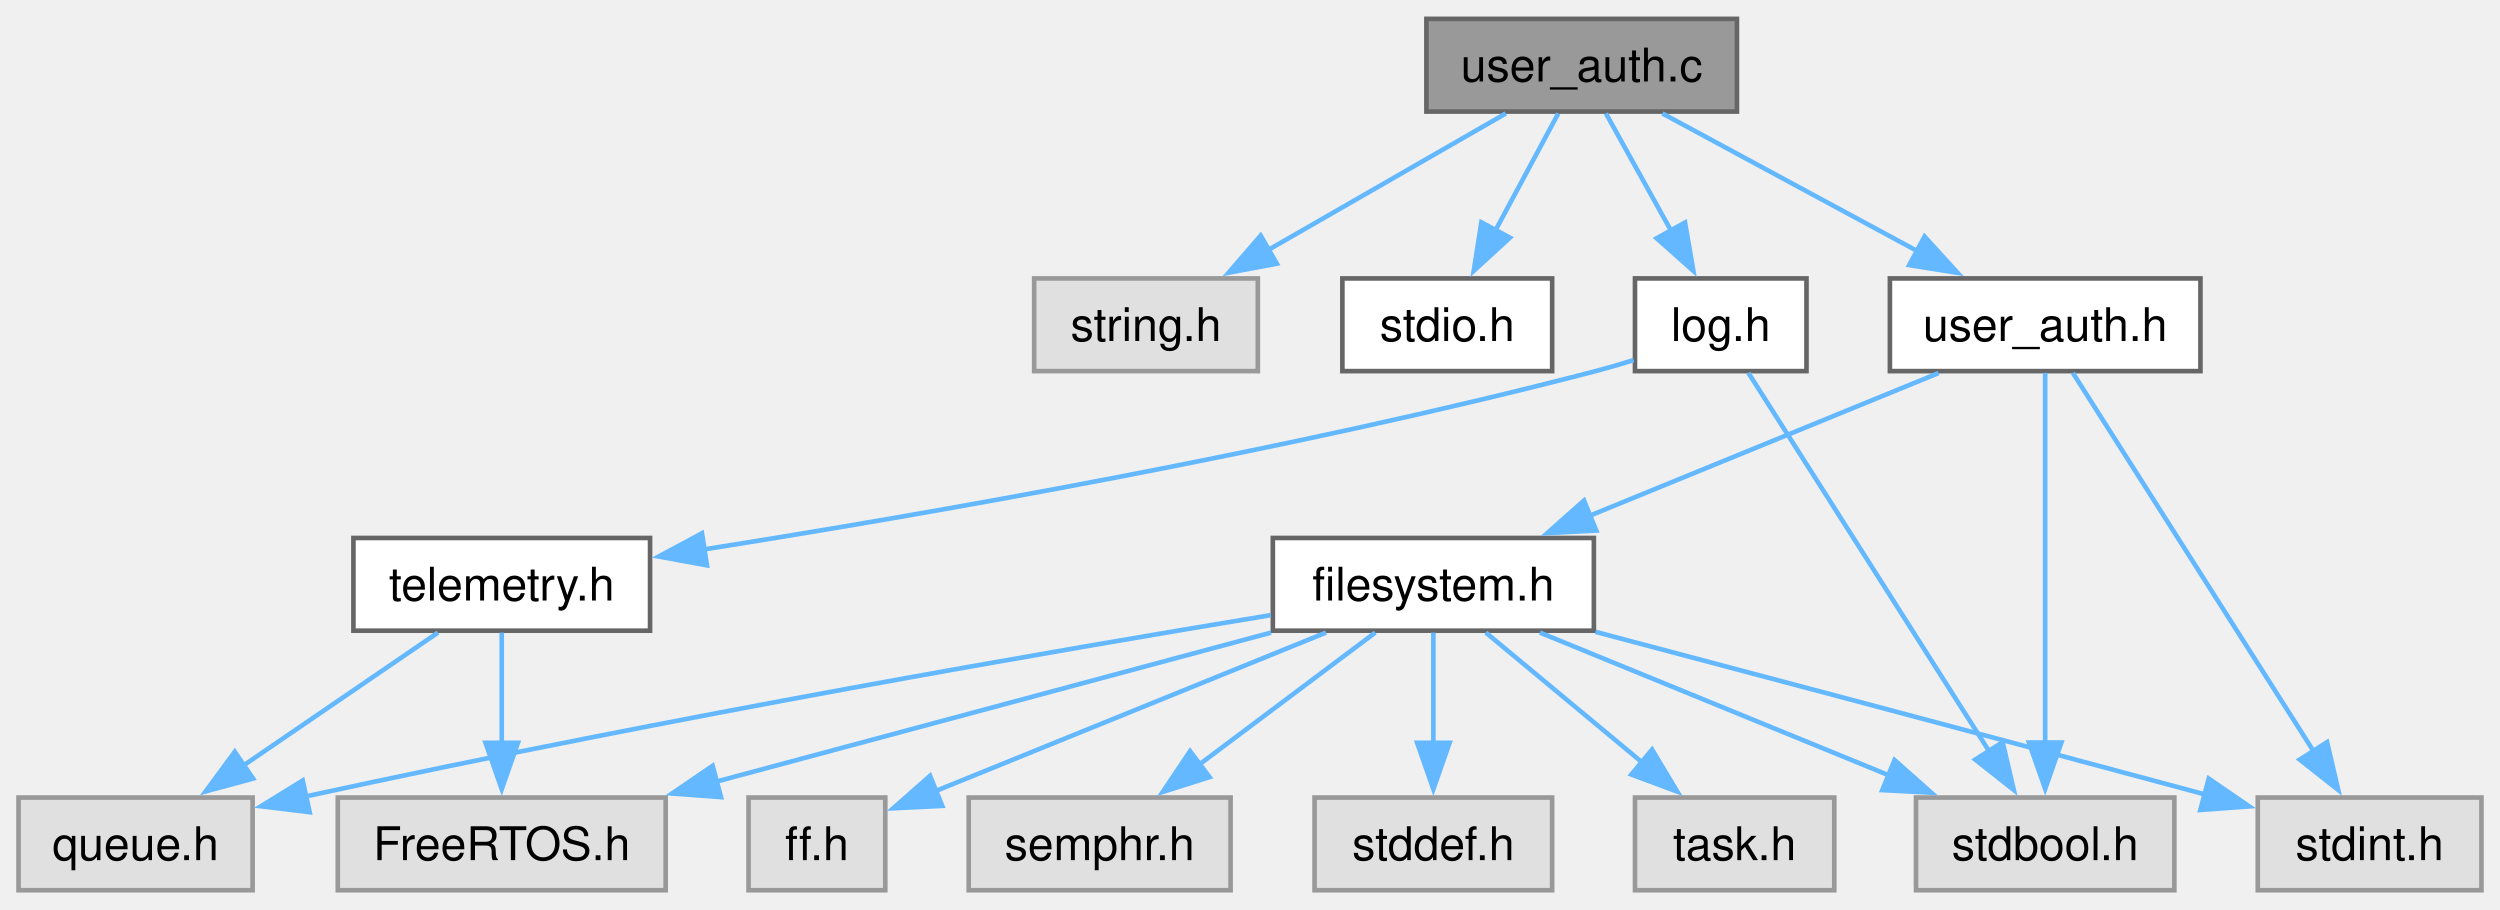
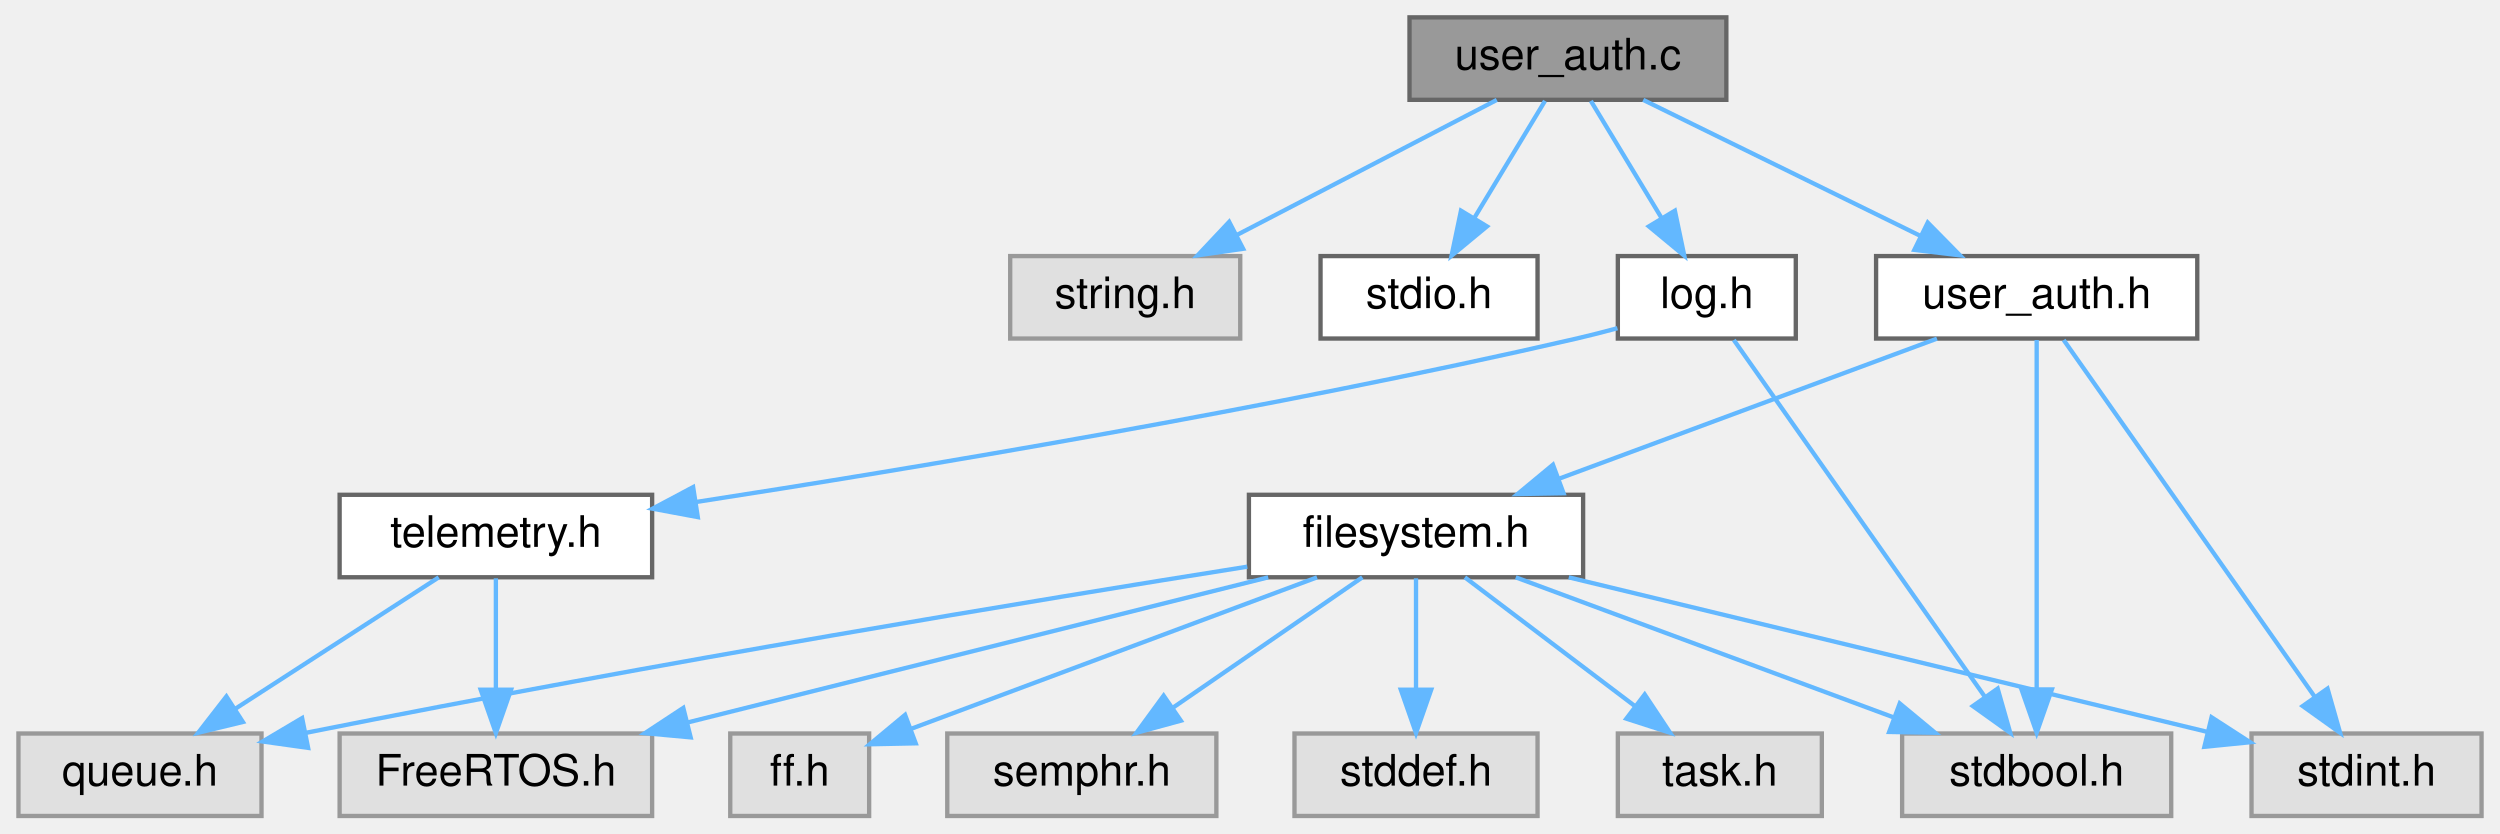
- <svg xmlns="http://www.w3.org/2000/svg" xmlns:xlink="http://www.w3.org/1999/xlink" width="539pt" height="196pt" viewBox="0.00 0.00 539.38 196.00">
-   <g id="graph0" class="graph" transform="scale(1 1) rotate(0) translate(4 192)">
+ <svg xmlns="http://www.w3.org/2000/svg" xmlns:xlink="http://www.w3.org/1999/xlink" width="576pt" height="192pt" viewBox="0.00 0.00 575.50 192.00">
+   <g id="graph0" class="graph" transform="scale(1 1) rotate(0) translate(4 188)">
    <g id="Node000001" class="node">
      <g id="a_Node000001">
        <a xlink:title=" ">
-           <polygon fill="#999999" stroke="#666666" points="370.75,-188 303.75,-188 303.75,-168 370.75,-168 370.75,-188" />
-           <text text-anchor="middle" x="337.25" y="-174.5" font-family="Helvetica,sans-Serif" font-size="10.00">user_auth.c</text>
+           <polygon fill="#999999" stroke="#666666" points="393.5,-184 320.5,-184 320.5,-165 393.5,-165 393.5,-184" />
+           <text text-anchor="middle" x="357" y="-172" font-family="Helvetica,sans-Serif" font-size="10.00">user_auth.c</text>
        </a>
      </g>
    </g>
    <g id="Node000002" class="node">
      <g id="a_Node000002">
        <a xlink:title=" ">
-           <polygon fill="#e0e0e0" stroke="#999999" points="267.38,-132 219.12,-132 219.12,-112 267.38,-112 267.38,-132" />
-           <text text-anchor="middle" x="243.25" y="-118.5" font-family="Helvetica,sans-Serif" font-size="10.00">string.h</text>
+           <polygon fill="#e0e0e0" stroke="#999999" points="281.5,-129 228.5,-129 228.5,-110 281.5,-110 281.5,-129" />
+           <text text-anchor="middle" x="255" y="-117" font-family="Helvetica,sans-Serif" font-size="10.00">string.h</text>
        </a>
      </g>
    </g>
    <g id="edge1_Node000001_Node000002" class="edge">
      <g id="a_edge1_Node000001_Node000002">
        <a xlink:title=" ">
-           <path fill="none" stroke="#63b8ff" d="M320.88,-167.59C306.68,-159.44 285.87,-147.48 269.37,-138" />
-           <polygon fill="#63b8ff" stroke="#63b8ff" points="271.48,-135.18 261.06,-133.23 267.99,-141.25 271.48,-135.18" />
+           <path fill="none" stroke="#63b8ff" d="M340.61,-164.98C324.43,-156.57 299.43,-143.59 280.62,-133.81" />
+           <polygon fill="#63b8ff" stroke="#63b8ff" points="282.17,-130.68 271.69,-129.17 278.95,-136.89 282.17,-130.68" />
        </a>
      </g>
    </g>
    <g id="Node000003" class="node">
      <g id="a_Node000003">
        <a xlink:href="stdio_8h.html" target="_top" xlink:title=" ">
-           <polygon fill="white" stroke="#666666" points="330.88,-132 285.62,-132 285.62,-112 330.88,-112 330.88,-132" />
-           <text text-anchor="middle" x="308.25" y="-118.5" font-family="Helvetica,sans-Serif" font-size="10.00">stdio.h</text>
+           <polygon fill="white" stroke="#666666" points="350,-129 300,-129 300,-110 350,-110 350,-129" />
+           <text text-anchor="middle" x="325" y="-117" font-family="Helvetica,sans-Serif" font-size="10.00">stdio.h</text>
        </a>
      </g>
    </g>
    <g id="edge2_Node000001_Node000003" class="edge">
      <g id="a_edge2_Node000001_Node000003">
        <a xlink:title=" ">
-           <path fill="none" stroke="#63b8ff" d="M332.2,-167.59C328.46,-160.63 323.23,-150.89 318.61,-142.29" />
-           <polygon fill="#63b8ff" stroke="#63b8ff" points="321.77,-140.79 313.96,-133.63 315.61,-144.1 321.77,-140.79" />
+           <path fill="none" stroke="#63b8ff" d="M351.72,-164.75C347.29,-157.42 340.84,-146.73 335.38,-137.7" />
+           <polygon fill="#63b8ff" stroke="#63b8ff" points="338.35,-135.84 330.19,-129.09 332.36,-139.46 338.35,-135.84" />
        </a>
      </g>
    </g>
    <g id="Node000004" class="node">
      <g id="a_Node000004">
        <a xlink:href="log_8h.html" target="_top" xlink:title=" ">
-           <polygon fill="white" stroke="#666666" points="385.75,-132 348.75,-132 348.75,-112 385.75,-112 385.75,-132" />
-           <text text-anchor="middle" x="367.25" y="-118.5" font-family="Helvetica,sans-Serif" font-size="10.00">log.h</text>
+           <polygon fill="white" stroke="#666666" points="409.5,-129 368.5,-129 368.5,-110 409.5,-110 409.5,-129" />
+           <text text-anchor="middle" x="389" y="-117" font-family="Helvetica,sans-Serif" font-size="10.00">log.h</text>
        </a>
      </g>
    </g>
    <g id="edge3_Node000001_Node000004" class="edge">
      <g id="a_edge3_Node000001_Node000004">
        <a xlink:title=" ">
-           <path fill="none" stroke="#63b8ff" d="M342.48,-167.59C346.35,-160.63 351.76,-150.89 356.53,-142.29" />
-           <polygon fill="#63b8ff" stroke="#63b8ff" points="359.55,-144.06 361.35,-133.62 353.43,-140.66 359.55,-144.06" />
+           <path fill="none" stroke="#63b8ff" d="M362.28,-164.75C366.71,-157.42 373.16,-146.73 378.62,-137.7" />
+           <polygon fill="#63b8ff" stroke="#63b8ff" points="381.64,-139.46 383.81,-129.09 375.65,-135.84 381.64,-139.46" />
        </a>
      </g>
    </g>
    <g id="Node000009" class="node">
      <g id="a_Node000009">
        <a xlink:href="user__auth_8h.html" target="_top" xlink:title=" ">
-           <polygon fill="white" stroke="#666666" points="470.75,-132 403.75,-132 403.75,-112 470.75,-112 470.75,-132" />
-           <text text-anchor="middle" x="437.25" y="-118.5" font-family="Helvetica,sans-Serif" font-size="10.00">user_auth.h</text>
+           <polygon fill="white" stroke="#666666" points="502,-129 428,-129 428,-110 502,-110 502,-129" />
+           <text text-anchor="middle" x="465" y="-117" font-family="Helvetica,sans-Serif" font-size="10.00">user_auth.h</text>
        </a>
      </g>
    </g>
    <g id="edge8_Node000001_Node000009" class="edge">
      <g id="a_edge8_Node000001_Node000009">
        <a xlink:title=" ">
-           <path fill="none" stroke="#63b8ff" d="M354.67,-167.59C369.92,-159.36 392.33,-147.26 409.96,-137.74" />
-           <polygon fill="#63b8ff" stroke="#63b8ff" points="411.23,-141.03 418.36,-133.2 407.9,-134.87 411.23,-141.03" />
+           <path fill="none" stroke="#63b8ff" d="M374.35,-164.98C391.57,-156.54 418.2,-143.47 438.15,-133.68" />
+           <polygon fill="#63b8ff" stroke="#63b8ff" points="439.9,-136.72 447.33,-129.17 436.81,-130.43 439.9,-136.72" />
        </a>
      </g>
    </g>
    <g id="Node000005" class="node">
      <g id="a_Node000005">
-         <a xlink:href="telemetry_8h.html" target="_top" xlink:title=" ">
-           <polygon fill="white" stroke="#666666" points="136.25,-76 72.25,-76 72.25,-56 136.25,-56 136.25,-76" />
-           <text text-anchor="middle" x="104.25" y="-62.5" font-family="Helvetica,sans-Serif" font-size="10.00">telemetry.h</text>
+         <a xlink:href="telemetry_8h.html" target="_top" xlink:title="Functions for packaging and queuing telemetry packets for sending.">
+           <polygon fill="white" stroke="#666666" points="146,-74 74,-74 74,-55 146,-55 146,-74" />
+           <text text-anchor="middle" x="110" y="-62" font-family="Helvetica,sans-Serif" font-size="10.00">telemetry.h</text>
        </a>
      </g>
    </g>
    <g id="edge4_Node000004_Node000005" class="edge">
      <g id="a_edge4_Node000004_Node000005">
        <a xlink:title=" ">
-           <path fill="none" stroke="#63b8ff" d="M348.46,-114.38C345.73,-113.52 342.93,-112.7 340.25,-112 273.88,-94.69 195.4,-81.05 147.75,-73.51" />
-           <polygon fill="#63b8ff" stroke="#63b8ff" points="148.53,-70.09 138.11,-72 147.45,-77.01 148.53,-70.09" />
+           <path fill="none" stroke="#63b8ff" d="M368.41,-112.38C365.27,-111.53 362.06,-110.71 359,-110 288.74,-93.81 206.18,-80.08 156,-72.32" />
+           <polygon fill="#63b8ff" stroke="#63b8ff" points="156.52,-68.86 146.1,-70.8 155.45,-75.78 156.52,-68.86" />
        </a>
      </g>
    </g>
    <g id="Node000008" class="node">
      <g id="a_Node000008">
        <a xlink:title=" ">
-           <polygon fill="#e0e0e0" stroke="#999999" points="465.12,-20 409.38,-20 409.38,0 465.12,0 465.12,-20" />
-           <text text-anchor="middle" x="437.25" y="-6.5" font-family="Helvetica,sans-Serif" font-size="10.00">stdbool.h</text>
+           <polygon fill="#e0e0e0" stroke="#999999" points="496,-19 434,-19 434,0 496,0 496,-19" />
+           <text text-anchor="middle" x="465" y="-7" font-family="Helvetica,sans-Serif" font-size="10.00">stdbool.h</text>
        </a>
      </g>
    </g>
    <g id="edge7_Node000004_Node000008" class="edge">
      <g id="a_edge7_Node000004_Node000008">
        <a xlink:title=" ">
-           <path fill="none" stroke="#63b8ff" d="M373.22,-111.62C384.69,-93.6 410.01,-53.81 425.14,-30.02" />
-           <polygon fill="#63b8ff" stroke="#63b8ff" points="428.07,-31.95 430.48,-21.63 422.16,-28.19 428.07,-31.95" />
+           <path fill="none" stroke="#63b8ff" d="M395.22,-109.66C407.86,-91.69 436.75,-50.64 453.12,-27.38" />
+           <polygon fill="#63b8ff" stroke="#63b8ff" points="456.01,-29.35 458.91,-19.16 450.29,-25.32 456.01,-29.35" />
        </a>
      </g>
    </g>
    <g id="Node000006" class="node">
      <g id="a_Node000006">
        <a xlink:title=" ">
-           <polygon fill="#e0e0e0" stroke="#999999" points="139.62,-20 68.88,-20 68.88,0 139.62,0 139.62,-20" />
-           <text text-anchor="middle" x="104.25" y="-6.5" font-family="Helvetica,sans-Serif" font-size="10.00">FreeRTOS.h</text>
+           <polygon fill="#e0e0e0" stroke="#999999" points="146,-19 74,-19 74,0 146,0 146,-19" />
+           <text text-anchor="middle" x="110" y="-7" font-family="Helvetica,sans-Serif" font-size="10.00">FreeRTOS.h</text>
        </a>
      </g>
    </g>
    <g id="edge5_Node000005_Node000006" class="edge">
      <g id="a_edge5_Node000005_Node000006">
        <a xlink:title=" ">
-           <path fill="none" stroke="#63b8ff" d="M104.25,-55.59C104.25,-49.01 104.25,-39.96 104.25,-31.73" />
-           <polygon fill="#63b8ff" stroke="#63b8ff" points="107.75,-31.81 104.25,-21.81 100.75,-31.81 107.75,-31.81" />
+           <path fill="none" stroke="#63b8ff" d="M110,-54.75C110,-47.8 110,-37.85 110,-29.13" />
+           <polygon fill="#63b8ff" stroke="#63b8ff" points="113.5,-29.09 110,-19.09 106.5,-29.09 113.5,-29.09" />
        </a>
      </g>
    </g>
    <g id="Node000007" class="node">
      <g id="a_Node000007">
        <a xlink:title=" ">
-           <polygon fill="#e0e0e0" stroke="#999999" points="50.5,-20 0,-20 0,0 50.5,0 50.5,-20" />
-           <text text-anchor="middle" x="25.25" y="-6.5" font-family="Helvetica,sans-Serif" font-size="10.00">queue.h</text>
+           <polygon fill="#e0e0e0" stroke="#999999" points="56,-19 0,-19 0,0 56,0 56,-19" />
+           <text text-anchor="middle" x="28" y="-7" font-family="Helvetica,sans-Serif" font-size="10.00">queue.h</text>
        </a>
      </g>
    </g>
    <g id="edge6_Node000005_Node000007" class="edge">
      <g id="a_edge6_Node000005_Node000007">
        <a xlink:title=" ">
-           <path fill="none" stroke="#63b8ff" d="M90.49,-55.59C78.89,-47.67 62.05,-36.16 48.39,-26.82" />
-           <polygon fill="#63b8ff" stroke="#63b8ff" points="50.6,-24.09 40.37,-21.33 46.65,-29.87 50.6,-24.09" />
+           <path fill="none" stroke="#63b8ff" d="M96.83,-54.98C84.23,-46.84 65,-34.41 50.06,-24.76" />
+           <polygon fill="#63b8ff" stroke="#63b8ff" points="51.71,-21.66 41.41,-19.17 47.91,-27.54 51.71,-21.66" />
        </a>
      </g>
    </g>
    <g id="edge9_Node000009_Node000008" class="edge">
      <g id="a_edge9_Node000009_Node000008">
        <a xlink:title=" ">
-           <path fill="none" stroke="#63b8ff" d="M437.25,-111.62C437.25,-94.01 437.25,-55.59 437.25,-31.65" />
-           <polygon fill="#63b8ff" stroke="#63b8ff" points="440.75,-31.87 437.25,-21.87 433.75,-31.87 440.75,-31.87" />
+           <path fill="none" stroke="#63b8ff" d="M465,-109.66C465,-92.17 465,-52.8 465,-29.27" />
+           <polygon fill="#63b8ff" stroke="#63b8ff" points="468.5,-29.16 465,-19.16 461.5,-29.16 468.5,-29.16" />
        </a>
      </g>
    </g>
    <g id="Node000010" class="node">
      <g id="a_Node000010">
        <a xlink:title=" ">
-           <polygon fill="#e0e0e0" stroke="#999999" points="531.38,-20 483.12,-20 483.12,0 531.38,0 531.38,-20" />
-           <text text-anchor="middle" x="507.25" y="-6.5" font-family="Helvetica,sans-Serif" font-size="10.00">stdint.h</text>
+           <polygon fill="#e0e0e0" stroke="#999999" points="567.5,-19 514.5,-19 514.5,0 567.5,0 567.5,-19" />
+           <text text-anchor="middle" x="541" y="-7" font-family="Helvetica,sans-Serif" font-size="10.00">stdint.h</text>
        </a>
      </g>
    </g>
    <g id="edge10_Node000009_Node000010" class="edge">
      <g id="a_edge10_Node000009_Node000010">
        <a xlink:title=" ">
-           <path fill="none" stroke="#63b8ff" d="M443.22,-111.62C454.69,-93.6 480.01,-53.81 495.14,-30.02" />
-           <polygon fill="#63b8ff" stroke="#63b8ff" points="498.07,-31.95 500.48,-21.63 492.16,-28.19 498.07,-31.95" />
+           <path fill="none" stroke="#63b8ff" d="M471.22,-109.66C483.86,-91.69 512.75,-50.64 529.12,-27.38" />
+           <polygon fill="#63b8ff" stroke="#63b8ff" points="532.01,-29.35 534.91,-19.16 526.29,-25.32 532.01,-29.35" />
        </a>
      </g>
    </g>
    <g id="Node000011" class="node">
      <g id="a_Node000011">
-         <a xlink:href="filesystem_8h.html" target="_top" xlink:title=" ">
-           <polygon fill="white" stroke="#666666" points="339.88,-76 270.62,-76 270.62,-56 339.88,-56 339.88,-76" />
-           <text text-anchor="middle" x="305.25" y="-62.5" font-family="Helvetica,sans-Serif" font-size="10.00">filesystem.h</text>
+         <a xlink:href="filesystem_8h.html" target="_top" xlink:title="Handles file system operations and management.">
+           <polygon fill="white" stroke="#666666" points="360.5,-74 283.5,-74 283.5,-55 360.5,-55 360.5,-74" />
+           <text text-anchor="middle" x="322" y="-62" font-family="Helvetica,sans-Serif" font-size="10.00">filesystem.h</text>
        </a>
      </g>
    </g>
    <g id="edge11_Node000009_Node000011" class="edge">
      <g id="a_edge11_Node000009_Node000011">
        <a xlink:title=" ">
-           <path fill="none" stroke="#63b8ff" d="M414.26,-111.59C393.47,-103.09 362.6,-90.46 339.01,-80.81" />
-           <polygon fill="#63b8ff" stroke="#63b8ff" points="340.4,-77.6 329.82,-77.05 337.75,-84.08 340.4,-77.6" />
+           <path fill="none" stroke="#63b8ff" d="M442.02,-109.98C418.5,-101.27 381.71,-87.63 355.06,-77.75" />
+           <polygon fill="#63b8ff" stroke="#63b8ff" points="355.99,-74.36 345.39,-74.17 353.55,-80.93 355.99,-74.36" />
        </a>
      </g>
    </g>
    <g id="edge12_Node000011_Node000006" class="edge">
      <g id="a_edge12_Node000011_Node000006">
        <a xlink:title=" ">
-           <path fill="none" stroke="#63b8ff" d="M270.24,-55.59C237.01,-46.67 186.86,-33.19 150.38,-23.39" />
-           <polygon fill="#63b8ff" stroke="#63b8ff" points="151.56,-20.09 141,-20.87 149.75,-26.85 151.56,-20.09" />
+           <path fill="none" stroke="#63b8ff" d="M287.94,-54.98C251.58,-45.89 193.83,-31.46 154.03,-21.51" />
+           <polygon fill="#63b8ff" stroke="#63b8ff" points="154.88,-18.11 144.33,-19.08 153.18,-24.9 154.88,-18.11" />
        </a>
      </g>
    </g>
    <g id="edge13_Node000011_Node000007" class="edge">
      <g id="a_edge13_Node000011_Node000007">
        <a xlink:title=" ">
-           <path fill="none" stroke="#63b8ff" d="M270.2,-59.36C224.56,-51.83 142.07,-37.65 61.63,-20.17" />
-           <polygon fill="#63b8ff" stroke="#63b8ff" points="62.81,-16.84 52.29,-18.12 61.31,-23.68 62.81,-16.84" />
+           <path fill="none" stroke="#63b8ff" d="M283.13,-57.44C234.61,-49.74 148.87,-35.63 66.07,-19.13" />
+           <polygon fill="#63b8ff" stroke="#63b8ff" points="66.74,-15.69 56.25,-17.16 65.36,-22.56 66.74,-15.69" />
        </a>
      </g>
    </g>
    <g id="edge19_Node000011_Node000008" class="edge">
      <g id="a_edge19_Node000011_Node000008">
        <a xlink:title=" ">
-           <path fill="none" stroke="#63b8ff" d="M328.24,-55.59C349.03,-47.09 379.9,-34.46 403.49,-24.81" />
-           <polygon fill="#63b8ff" stroke="#63b8ff" points="404.75,-28.08 412.68,-21.05 402.1,-21.6 404.75,-28.08" />
+           <path fill="none" stroke="#63b8ff" d="M344.98,-54.98C368.5,-46.27 405.29,-32.63 431.94,-22.75" />
+           <polygon fill="#63b8ff" stroke="#63b8ff" points="433.45,-25.93 441.61,-19.17 431.01,-19.36 433.45,-25.93" />
        </a>
      </g>
    </g>
    <g id="edge18_Node000011_Node000010" class="edge">
      <g id="a_edge18_Node000011_Node000010">
        <a xlink:title=" ">
-           <path fill="none" stroke="#63b8ff" d="M340.22,-55.75C372.14,-47.3 420.91,-34.35 471.85,-20.64" />
-           <polygon fill="#63b8ff" stroke="#63b8ff" points="472.54,-24.08 481.28,-18.09 470.72,-17.32 472.54,-24.08" />
+           <path fill="none" stroke="#63b8ff" d="M357.19,-54.98C397.54,-45.22 463.38,-29.29 504.34,-19.37" />
+           <polygon fill="#63b8ff" stroke="#63b8ff" points="505.29,-22.74 514.18,-16.99 503.64,-15.94 505.29,-22.74" />
        </a>
      </g>
    </g>
    <g id="Node000012" class="node">
      <g id="a_Node000012">
        <a xlink:title=" ">
-           <polygon fill="#e0e0e0" stroke="#999999" points="391.75,-20 348.75,-20 348.75,0 391.75,0 391.75,-20" />
-           <text text-anchor="middle" x="370.25" y="-6.5" font-family="Helvetica,sans-Serif" font-size="10.00">task.h</text>
+           <polygon fill="#e0e0e0" stroke="#999999" points="415.5,-19 368.5,-19 368.5,0 415.5,0 415.5,-19" />
+           <text text-anchor="middle" x="392" y="-7" font-family="Helvetica,sans-Serif" font-size="10.00">task.h</text>
        </a>
      </g>
    </g>
    <g id="edge14_Node000011_Node000012" class="edge">
      <g id="a_edge14_Node000011_Node000012">
        <a xlink:title=" ">
-           <path fill="none" stroke="#63b8ff" d="M316.57,-55.59C325.89,-47.85 339.33,-36.69 350.43,-27.47" />
-           <polygon fill="#63b8ff" stroke="#63b8ff" points="352.44,-30.35 357.89,-21.27 347.96,-24.96 352.44,-30.35" />
+           <path fill="none" stroke="#63b8ff" d="M333.25,-54.98C343.8,-47 359.8,-34.88 372.44,-25.31" />
+           <polygon fill="#63b8ff" stroke="#63b8ff" points="374.69,-28 380.55,-19.17 370.46,-22.42 374.69,-28" />
        </a>
      </g>
    </g>
    <g id="Node000013" class="node">
      <g id="a_Node000013">
        <a xlink:title=" ">
-           <polygon fill="#e0e0e0" stroke="#999999" points="187,-20 157.5,-20 157.5,0 187,0 187,-20" />
-           <text text-anchor="middle" x="172.25" y="-6.5" font-family="Helvetica,sans-Serif" font-size="10.00">ff.h</text>
+           <polygon fill="#e0e0e0" stroke="#999999" points="196,-19 164,-19 164,0 196,0 196,-19" />
+           <text text-anchor="middle" x="180" y="-7" font-family="Helvetica,sans-Serif" font-size="10.00">ff.h</text>
        </a>
      </g>
    </g>
    <g id="edge15_Node000011_Node000013" class="edge">
      <g id="a_edge15_Node000011_Node000013">
        <a xlink:title=" ">
-           <path fill="none" stroke="#63b8ff" d="M282.08,-55.59C258.57,-46.05 222.25,-31.3 197.88,-21.41" />
-           <polygon fill="#63b8ff" stroke="#63b8ff" points="199.29,-18.2 188.71,-17.68 196.66,-24.69 199.29,-18.2" />
+           <path fill="none" stroke="#63b8ff" d="M299.19,-54.98C273.6,-45.44 232.22,-29.99 205.56,-20.04" />
+           <polygon fill="#63b8ff" stroke="#63b8ff" points="206.73,-16.74 196.13,-16.52 204.28,-23.3 206.73,-16.74" />
        </a>
      </g>
    </g>
    <g id="Node000014" class="node">
      <g id="a_Node000014">
        <a xlink:title=" ">
-           <polygon fill="#e0e0e0" stroke="#999999" points="261.5,-20 205,-20 205,0 261.5,0 261.5,-20" />
-           <text text-anchor="middle" x="233.25" y="-6.5" font-family="Helvetica,sans-Serif" font-size="10.00">semphr.h</text>
+           <polygon fill="#e0e0e0" stroke="#999999" points="276,-19 214,-19 214,0 276,0 276,-19" />
+           <text text-anchor="middle" x="245" y="-7" font-family="Helvetica,sans-Serif" font-size="10.00">semphr.h</text>
        </a>
      </g>
    </g>
    <g id="edge16_Node000011_Node000014" class="edge">
      <g id="a_edge16_Node000011_Node000014">
        <a xlink:title=" ">
-           <path fill="none" stroke="#63b8ff" d="M292.71,-55.59C282.28,-47.77 267.2,-36.46 254.84,-27.19" />
-           <polygon fill="#63b8ff" stroke="#63b8ff" points="256.96,-24.41 246.86,-21.21 252.76,-30.01 256.96,-24.41" />
+           <path fill="none" stroke="#63b8ff" d="M309.63,-54.98C297.91,-46.92 280.08,-34.65 266.11,-25.03" />
+           <polygon fill="#63b8ff" stroke="#63b8ff" points="267.82,-21.96 257.6,-19.17 263.85,-27.72 267.82,-21.96" />
        </a>
      </g>
    </g>
    <g id="Node000015" class="node">
      <g id="a_Node000015">
        <a xlink:title=" ">
-           <polygon fill="#e0e0e0" stroke="#999999" points="330.88,-20 279.62,-20 279.62,0 330.88,0 330.88,-20" />
-           <text text-anchor="middle" x="305.25" y="-6.5" font-family="Helvetica,sans-Serif" font-size="10.00">stddef.h</text>
+           <polygon fill="#e0e0e0" stroke="#999999" points="350,-19 294,-19 294,0 350,0 350,-19" />
+           <text text-anchor="middle" x="322" y="-7" font-family="Helvetica,sans-Serif" font-size="10.00">stddef.h</text>
        </a>
      </g>
    </g>
    <g id="edge17_Node000011_Node000015" class="edge">
      <g id="a_edge17_Node000011_Node000015">
        <a xlink:title=" ">
-           <path fill="none" stroke="#63b8ff" d="M305.25,-55.59C305.25,-49.01 305.25,-39.96 305.25,-31.73" />
-           <polygon fill="#63b8ff" stroke="#63b8ff" points="308.75,-31.81 305.25,-21.81 301.75,-31.81 308.75,-31.81" />
+           <path fill="none" stroke="#63b8ff" d="M322,-54.75C322,-47.8 322,-37.85 322,-29.13" />
+           <polygon fill="#63b8ff" stroke="#63b8ff" points="325.5,-29.09 322,-19.09 318.5,-29.09 325.5,-29.09" />
        </a>
      </g>
    </g>
  </g>
</svg>
